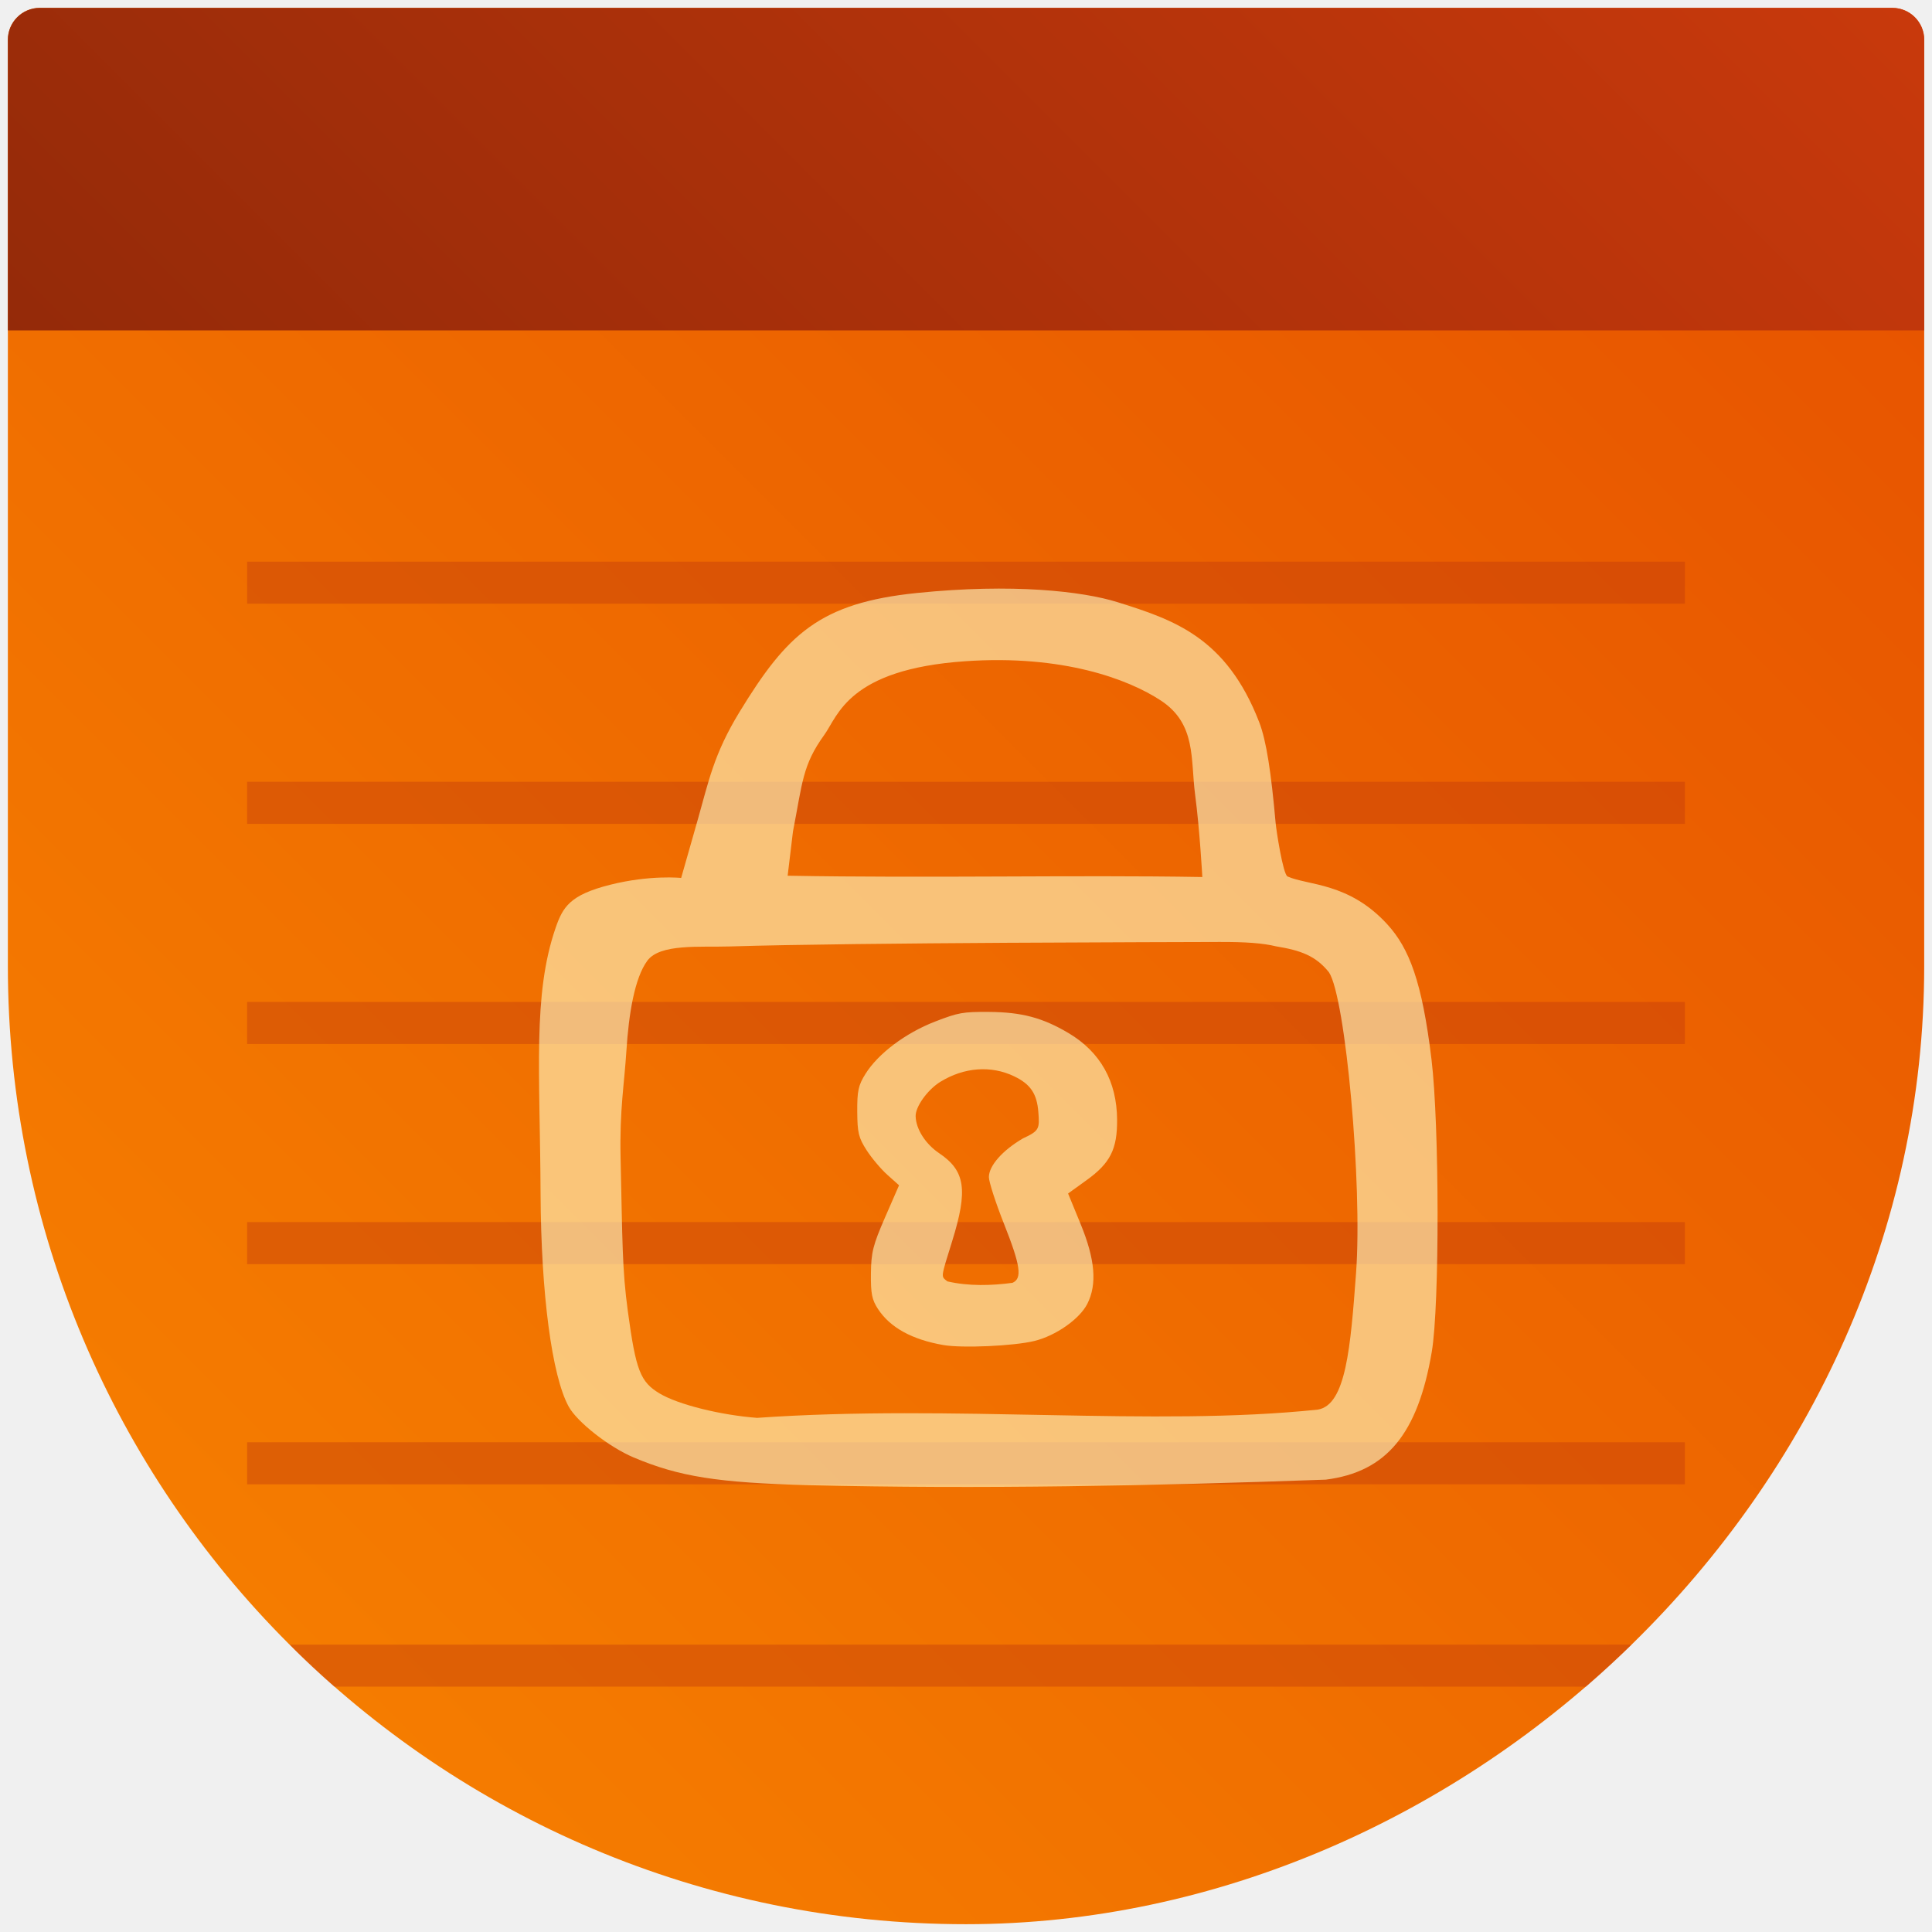
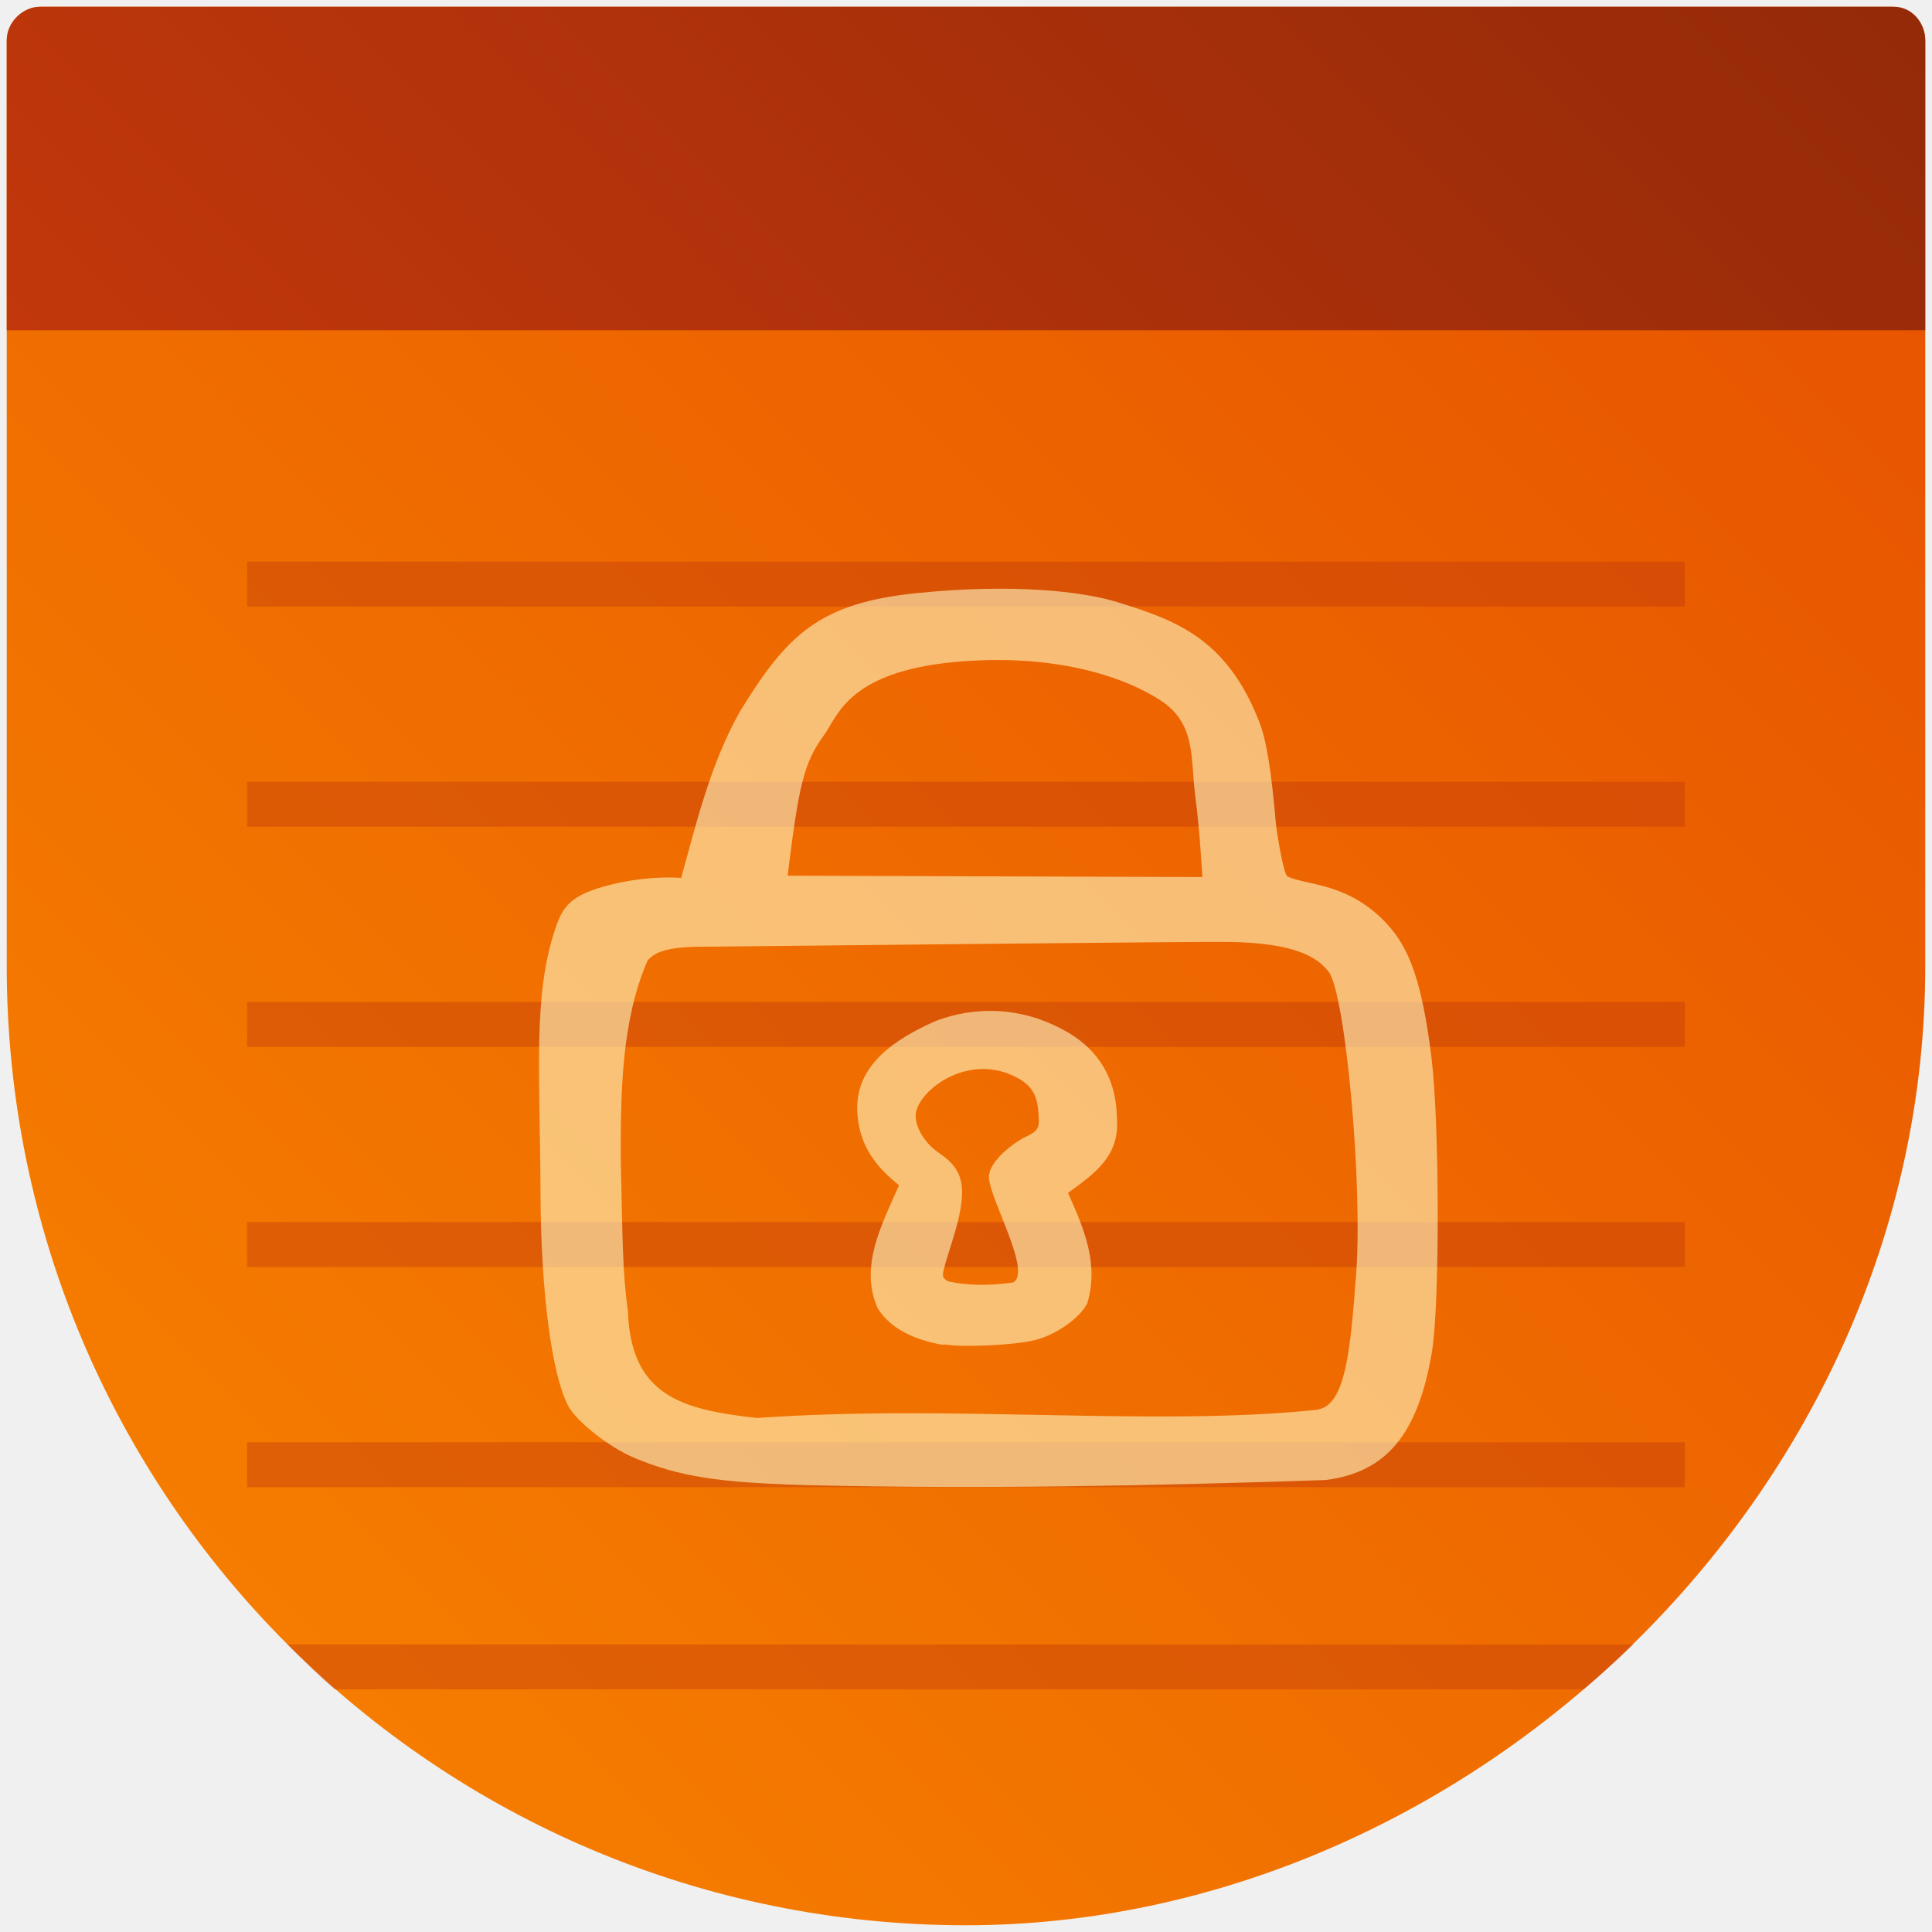
<svg xmlns="http://www.w3.org/2000/svg" version="1.1" viewBox="0 0 86 86">
  <defs>
-     <linearGradient id="SVGID_1_" gradientUnits="userSpaceOnUse" x1="12.64" y1="73.15" x2="85.04" y2="0.78">
+     <linearGradient id="gradient1" x1="12.8" y1="73.2" x2="85.7" y2="0.3" gradientUnits="userSpaceOnUse">
      <stop offset="0" style="stop-color:#f57c00;stop-opacity:1" />
      <stop offset="1" style="stop-color:#e65100;stop-opacity:1" />
    </linearGradient>
-     <linearGradient id="SVGID_2_" gradientUnits="userSpaceOnUse" x1="18.1" y1="32.65" x2="67.52" y2="-16.76">
+     <linearGradient id="gradient2" x1="85.7" y1="0.3" x2="29.6" y2="56.4" gradientUnits="userSpaceOnUse">
      <stop offset="0" style="stop-color:#942a09;stop-opacity:1" />
      <stop offset="1" style="stop-color:#c8390c;stop-opacity:1" />
    </linearGradient>
  </defs>
-   <rect style="opacity:0;fill:#ffffff" width="86" height="86" />
-   <g>
-     <path style="fill:url(#SVGID_1_)" d="M 85.653,1.772 C 85.653,0.987 85.017,0.35 84.231,0.35 H 1.772 C 0.987,0.35 0.35,0.987 0.35,1.772 v 41.23 c 0,23.556 19.096,42.651 42.651,42.651 22.234,0 42.652,-19.069 42.652,-42.651 z" />
-     <path style="fill:url(#SVGID_2_)" d="M 84.232,0.351 H 1.772 c -0.785,0 -1.422,0.637 -1.422,1.422 V 14.706 H 85.653 V 1.772 c 0,-0.785 -0.636,-1.42 -1.421,-1.42 z" />
+   <rect style="fill:none;opacity:0" width="86" height="86" />
+   <path style="fill:url(#gradient1)" d="M 85.7,1.8 C 85.7,1 85,0.3 84.2,0.3 H 1.8 C 1,0.3 0.3,1 0.3,1.8 v 41.2 c 0,23.6 19.1,42.7 42.7,42.7 22.2,0 42.7,-19.1 42.7,-42.7 z" />
+   <path style="fill:url(#gradient2)" d="M 1.8,0.3 C 1,0.3 0.3,1 0.3,1.8 l 0,12.9 H 85.7 V 1.8 C 85.7,1 85.1,0.3 84.3,0.3 z" />
+   <g style="opacity:0.4;fill:#bf360c">
+     <rect x="11" y="25" width="64" height="2" />
+     <rect x="11" y="34.8" width="64" height="2" />
+     <rect x="11" y="44.6" width="64" height="2" />
+     <rect x="11" y="54.4" width="64" height="2" />
+     <rect x="11" y="64.2" width="64" height="2" />
+     <path d="M 12.8 73.2 C 13.5 73.9 14.2 74.6 14.9 75.2 L 70.5 75.2 C 71.2 74.6 72 73.9 72.7 73.2 L 12.8 73.2 z" />
  </g>
-   <g style="opacity:0.4;fill:#bf360c">
-     <rect x="11" y="25" width="64" height="1.872" />
-     <rect x="11" y="34.8" width="64" height="1.872" />
-     <rect x="11" y="44.6" width="64" height="1.872" />
-     <rect x="11" y="54.4" width="64" height="1.872" />
-     <rect x="11" y="64.2" width="64" height="1.872" />
-     <path d="M 14.88,75.079 H 70.6 c 0.872,-0.764 1.353,-1.215 2.03,-1.872 H 12.9 c 0.594,0.629 1.392,1.357 1.98,1.872 z" />
-   </g>
-   <path style="opacity:0.62;fill:#fff9c4" d="M 36,66.111 C 31.942,66 30.241,65.734 28.204,64.875 27.11,64.413 25.691,63.301 25.312,62.608 24.566,61.244 24.084,57.587 24.063,53.144 24.038,47.706 23.706,44.283 24.73,41.31 c 0.322,-0.936 0.637,-1.474 2.422,-1.924 1.785,-0.451 3.169,-0.306 3.169,-0.306 l 0.749,-2.629 c 0.474,-1.664 0.699,-2.874 1.846,-4.754 2.116,-3.468 3.56,-4.858 7.908,-5.302 4.245,-0.433 7.369,-0.077 8.925,0.411 2.495,0.783 4.837,1.556 6.301,5.336 0.325,0.839 0.535,2.27 0.731,4.474 0.026,0.32 0.33,2.308 0.531,2.398 0.903,0.407 2.724,0.256 4.439,2.128 0.978,1.068 1.552,2.555 1.97,6.017 0.354,2.93 0.363,10.94 0.013,13.01 -0.618,3.661 -2.019,5.353 -4.719,5.695 C 51.328,66.141 43.618,66.292 36,66.111 Z m 22.666,-3.365 c 1.247,-0.214 1.452,-2.765 1.697,-6.083 0.289,-3.914 -0.464,-12.26 -1.207,-13.384 -0.592,-0.736 -1.25,-0.973 -2.363,-1.156 -0.571,-0.139 -1.338,-0.198 -2.527,-0.193 -1.825,0.01 -16.056,0.022 -21.754,0.199 -1.357,0.042 -3.131,-0.133 -3.697,0.636 -0.566,0.769 -0.826,2.351 -0.932,4.016 -0.094,1.482 -0.306,2.628 -0.259,4.739 0.085,3.77 0.067,4.963 0.324,6.854 0.358,2.637 0.555,3.143 1.422,3.659 0.824,0.49 2.695,0.957 4.329,1.081 C 42.438,62.503 51.331,63.519 58.666,62.746 Z M 42,59.874 c -1.408,-0.245 -2.379,-0.78 -2.921,-1.611 -0.267,-0.409 -0.321,-0.685 -0.311,-1.577 0.011,-0.946 0.09,-1.258 0.632,-2.503 l 0.62,-1.422 -0.52,-0.465 c -0.286,-0.256 -0.703,-0.751 -0.927,-1.1 -0.354,-0.551 -0.408,-0.778 -0.414,-1.716 -0.005,-0.921 0.049,-1.17 0.365,-1.676 0.564,-0.905 1.787,-1.823 3.101,-2.331 1.035,-0.4 1.238,-0.436 2.393,-0.429 1.461,0.01 2.392,0.257 3.548,0.943 1.415,0.841 2.149,2.149 2.16,3.853 0.009,1.315 -0.303,1.933 -1.358,2.693 l -0.824,0.594 0.558,1.359 c 0.647,1.575 0.74,2.682 0.298,3.553 -0.343,0.677 -1.408,1.423 -2.363,1.654 -0.921,0.223 -3.206,0.325 -4.039,0.18 z m 3.068,-2.771 c 0.444,-0.192 0.362,-0.764 -0.381,-2.638 -0.368,-0.928 -0.668,-1.858 -0.668,-2.068 0,-0.506 0.608,-1.194 1.522,-1.726 0.726,-0.335 0.738,-0.429 0.679,-1.173 -0.064,-0.815 -0.349,-1.237 -1.071,-1.585 -1.031,-0.497 -2.236,-0.408 -3.292,0.243 -0.568,0.351 -1.109,1.104 -1.099,1.53 0.013,0.571 0.437,1.237 1.047,1.647 1.163,0.782 1.289,1.628 0.58,3.913 -0.522,1.684 -0.507,1.555 -0.212,1.793 0.95,0.22 1.975,0.188 2.895,0.064 z m 8.452,-18.064 c 0,0 -0.114,-2.095 -0.321,-3.664 -0.207,-1.569 0.062,-3.146 -1.521,-4.189 C 50.223,30.229 47.306,29.134 42.959,29.434 37.755,29.794 37.303,31.867 36.692,32.712 35.714,34.064 35.722,34.839 35.298,37.011 l -0.237,1.97 c 6.333,0.114 12.823,-0.039 18.46,0.058 z" />
+   <path style="opacity:0.6;fill:#fff9c4" d="M 36,66.11 C 31.94,66 30.24,65.73 28.2,64.88 27.11,64.41 25.69,63.3 25.31,62.61 c -0.74,-1.37 -1.23,-5.02 -1.25,-9.47 -0.02,-5.43 -0.35,-8.86 0.67,-11.83 0.32,-0.94 0.64,-1.47 2.42,-1.92 1.78,-0.45 3.17,-0.31 3.17,-0.31 0.7,-2.53 1.31,-5.07 2.6,-7.38 2.12,-3.47 3.56,-4.86 7.91,-5.3 4.25,-0.43 7.37,-0.08 8.93,0.41 2.5,0.78 4.84,1.56 6.3,5.34 0.33,0.84 0.54,2.27 0.73,4.47 0.03,0.32 0.33,2.31 0.53,2.4 0.9,0.41 2.72,0.26 4.44,2.13 0.98,1.07 1.55,2.56 1.97,6.02 0.35,2.93 0.36,10.94 0.01,13.01 -0.62,3.66 -2.02,5.35 -4.72,5.7 -7.69,0.26 -15.4,0.41 -23.02,0.23 z m 22.67,-3.37 c 1.25,-0.21 1.45,-2.77 1.7,-6.08 0.29,-3.91 -0.46,-12.26 -1.21,-13.38 -0.39,-0.49 -1.19,-1.38 -4.89,-1.35 -0.01,-0.03 -21.75,0.2 -21.75,0.2 -1.36,0.04 -3.13,-0.13 -3.7,0.64 -1.16,2.67 -1.19,5.87 -1.19,8.76 0.09,3.77 0.07,4.96 0.32,6.85 0.14,3.76 2.41,4.37 5.75,4.74 8.74,-0.62 17.63,0.4 24.97,-0.37 z M 42,59.87 c -1.41,-0.24 -2.38,-0.78 -2.92,-1.61 -0.85,-1.87 0.18,-3.77 0.94,-5.5 -1.13,-0.9 -1.79,-1.86 -1.86,-3.29 -0.09,-2.1 1.73,-3.23 3.46,-4.01 1.05,-0.41 3.38,-0.99 5.94,0.51 1.42,0.84 2.15,2.15 2.16,3.85 0.12,1.64 -1.01,2.44 -2.18,3.28 0.72,1.6 1.38,3.16 0.86,4.91 -0.34,0.68 -1.41,1.42 -2.36,1.65 -0.92,0.22 -3.21,0.33 -4.04,0.18 z m 3.07,-2.77 c 0.93,-0.4 -1.05,-3.77 -1.05,-4.71 0,-0.51 0.61,-1.19 1.52,-1.73 0.73,-0.34 0.74,-0.43 0.68,-1.17 -0.06,-0.81 -0.35,-1.24 -1.07,-1.58 -2.2,-1.07 -4.41,0.76 -4.39,1.77 0.01,0.57 0.44,1.24 1.05,1.65 1.16,0.78 1.29,1.63 0.58,3.91 -0.52,1.68 -0.51,1.55 -0.21,1.79 0.95,0.22 1.98,0.19 2.9,0.06 z m 8.45,-18.06 c 0,0 -0.11,-2.1 -0.32,-3.66 -0.21,-1.57 0.06,-3.15 -1.52,-4.19 -1.46,-0.96 -4.37,-2.06 -8.72,-1.76 -5.2,0.36 -5.66,2.44 -6.27,3.28 -0.9,1.23 -1.13,2.19 -1.63,6.27 z" />
</svg>
